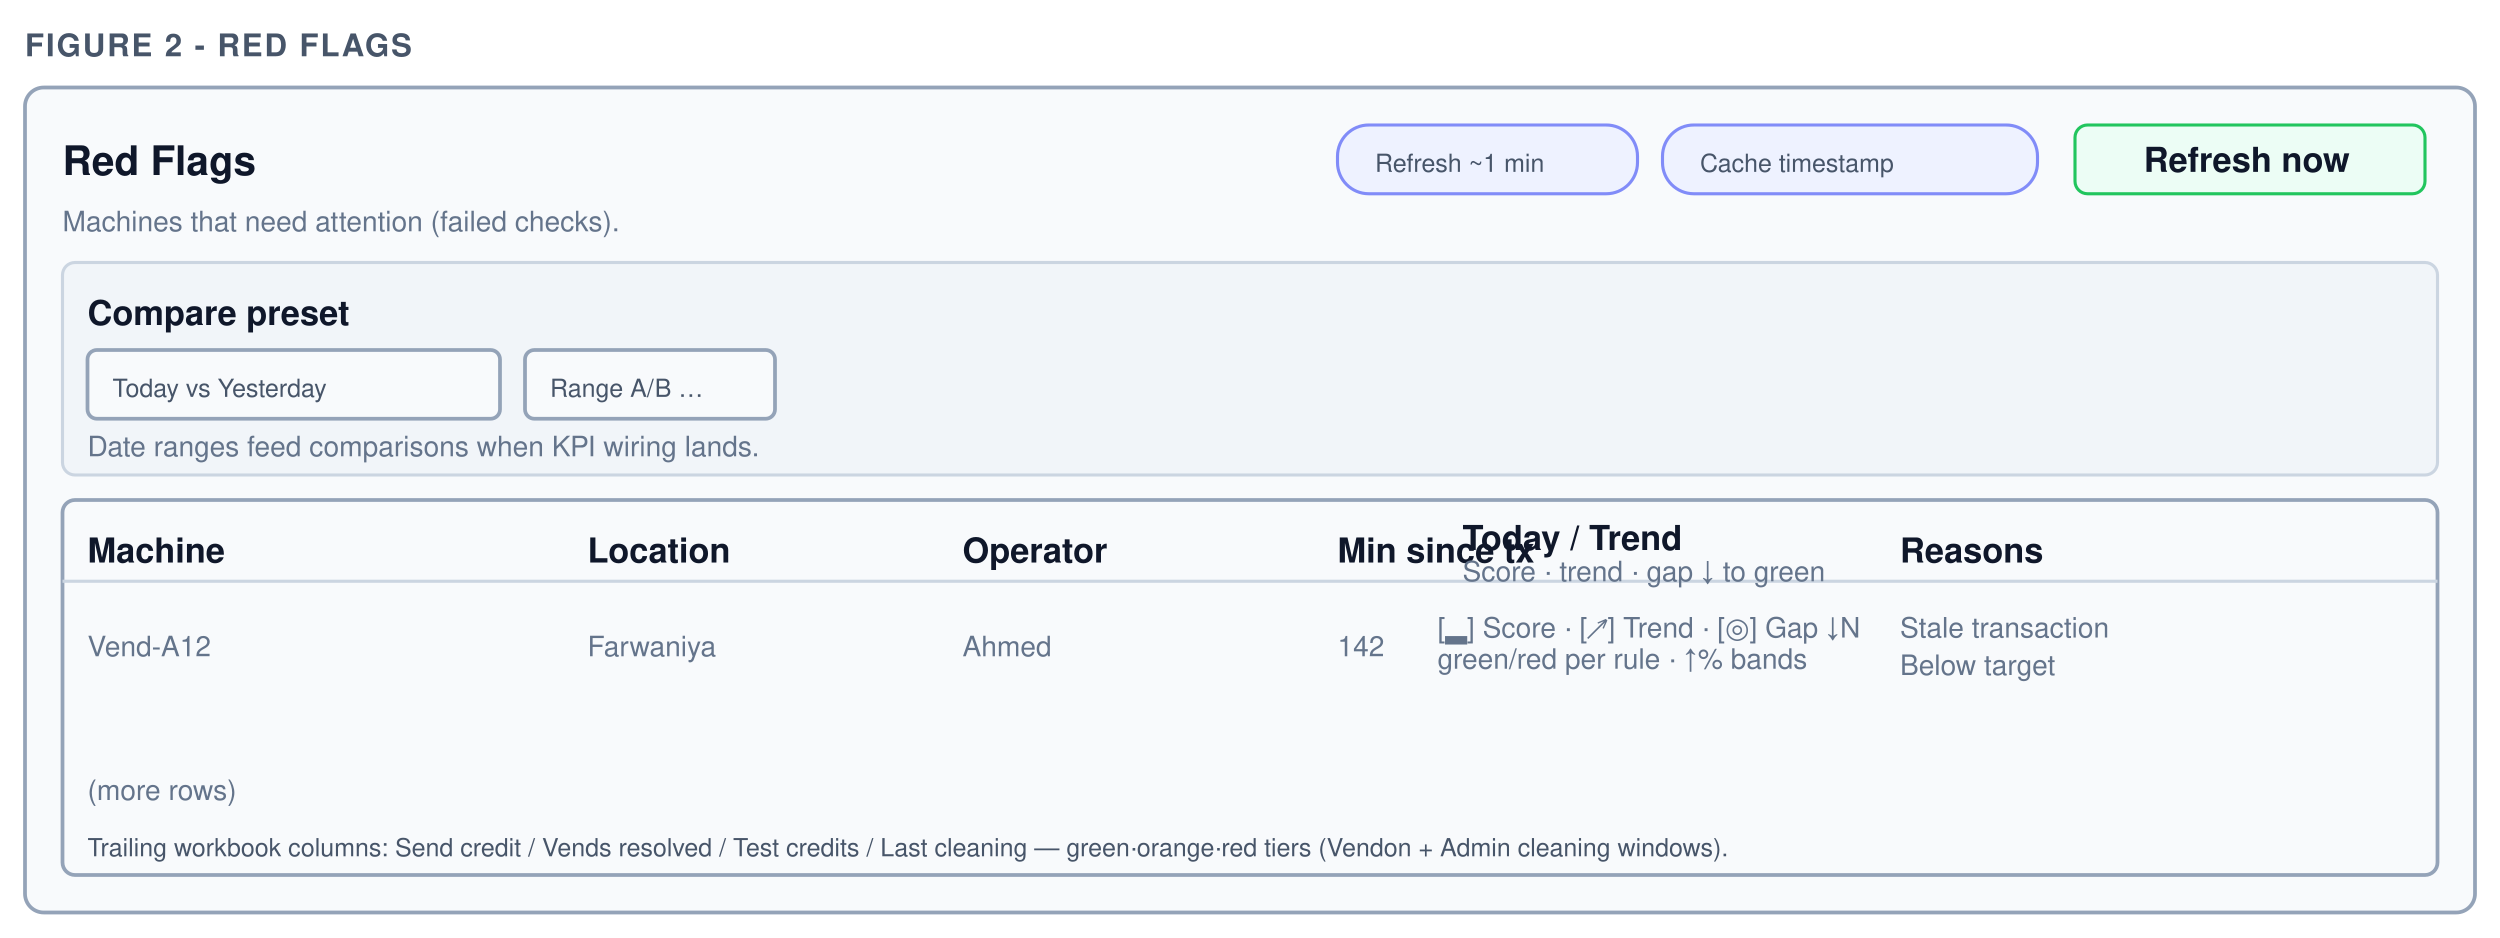
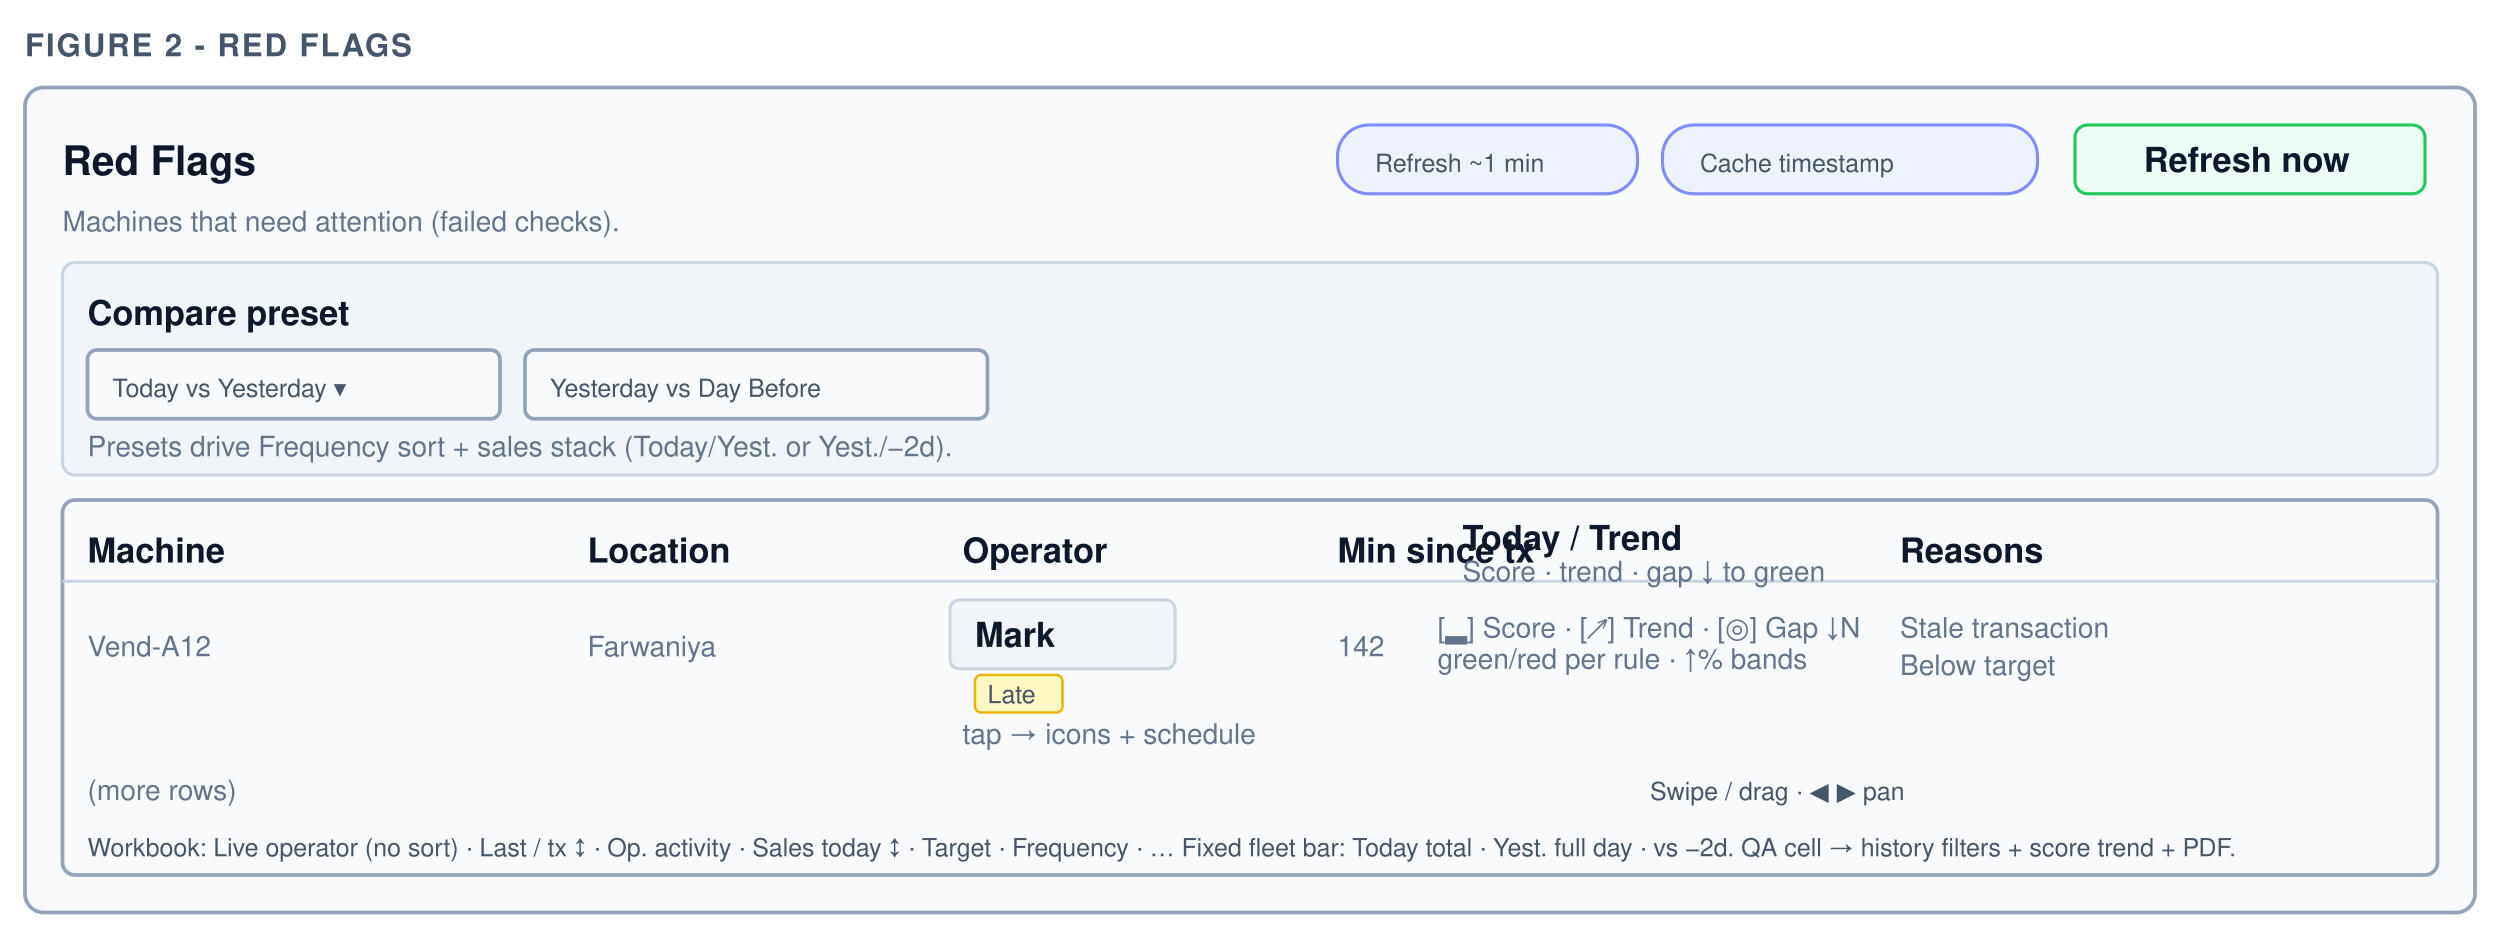
<svg xmlns="http://www.w3.org/2000/svg" width="800" height="300" viewBox="0 0 800 300" font-family="Segoe UI, Helvetica, Arial, sans-serif">
  <defs>
    <style>
      .box { fill: #f8fafc; stroke: #94a3b8; stroke-width: 1.2; }
      .boxMuted { fill: #f1f5f9; stroke: #cbd5e1; stroke-width: 1; }
      .label { fill: #0f172a; font-size: 11px; font-weight: 600; }
      .hint { fill: #64748b; font-size: 9px; }
      .title { fill: #0f172a; font-size: 13px; font-weight: 700; }
      .cap { fill: #475569; font-size: 10px; font-weight: 600; letter-spacing: 0.06em; }
      .pill { fill: #eef2ff; stroke: #818cf8; stroke-width: 1; }
      .btn { fill: #ecfdf5; stroke: #22c55e; stroke-width: 1; }
      .tiny { fill: #475569; font-size: 8px; }
    </style>
  </defs>
  <text x="8" y="18" class="cap">FIGURE 2 - RED FLAGS</text>
  <g transform="translate(8, 28)">
    <rect class="box" x="0" y="0" width="784" height="264" rx="6" />
    <text x="12" y="28" class="title">Red Flags</text>
    <text x="12" y="46" class="hint" font-size="8px">Machines that need attention (failed checks).</text>
    <rect class="pill" x="420" y="12" width="96" height="22" rx="10" />
    <text x="432" y="27" class="tiny">Refresh ~1 min</text>
    <rect class="pill" x="524" y="12" width="120" height="22" rx="10" />
    <text x="536" y="27" class="tiny">Cache timestamp</text>
    <rect class="btn" x="656" y="12" width="112" height="22" rx="4" />
    <text x="678" y="27" class="label" font-size="8px">Refresh now</text>
    <rect class="boxMuted" x="12" y="56" width="760" height="68" rx="4" />
    <text x="20" y="76" class="label" font-size="9px">Compare preset</text>
    <rect class="box" x="20" y="84" width="132" height="22" rx="3" />
-     <text x="28" y="99" class="tiny">Today vs Yesterday</text>
-     <rect class="box" x="160" y="84" width="80" height="22" rx="3" />
-     <text x="168" y="99" class="tiny">Range A/B …</text>
-     <text x="20" y="118" class="hint" font-size="8px">Date ranges feed comparisons when KPI wiring lands.</text>
+     <text x="28" y="99" class="tiny">Today vs Yesterday ▾</text>
+     <rect class="box" x="160" y="84" width="148" height="22" rx="3" />
+     <text x="168" y="99" class="tiny">Yesterday vs Day Before</text>
+     <text x="20" y="118" class="hint" font-size="8px">Presets drive Frequency sort + sales stack (Today/Yest. or Yest./−2d).</text>
    <rect class="box" x="12" y="132" width="760" height="120" rx="4" />
    <line x1="12" y1="158" x2="772" y2="158" stroke="#cbd5e1" />
    <text x="20" y="152" class="label" font-size="8px">Machine</text>
    <text x="180" y="152" class="label" font-size="8px">Location</text>
    <text x="300" y="152" class="label" font-size="8px">Operator</text>
    <text x="420" y="152" class="label" font-size="8px">Min since tx</text>
    <text x="460" y="148" class="label" font-size="7px">Today / Trend</text>
    <text x="460" y="158" class="hint" font-size="6px">Score · trend · gap ↓ to green</text>
    <text x="600" y="152" class="label" font-size="8px">Reasons</text>
    <text x="20" y="182" class="hint" font-size="8px">Vend-A12</text>
    <text x="180" y="182" class="hint" font-size="8px">Farwaniya</text>
-     <text x="300" y="182" class="hint" font-size="8px">Ahmed</text>
+     <rect class="boxMuted" x="296" y="164" width="72" height="22" rx="3" />
+     <text x="304" y="179" class="label" font-size="8px">Mark</text>
+     <rect x="304" y="188" width="28" height="12" rx="2" fill="#fef9c3" stroke="#eab308" stroke-width="0.8" />
+     <text x="308" y="197" class="tiny" font-size="6px">Late</text>
+     <text x="300" y="210" class="hint" font-size="6px">tap → icons + schedule</text>
    <text x="420" y="182" class="hint" font-size="8px">142</text>
    <text x="452" y="176" class="hint" font-size="6px">[▂] Score · [↗] Trend · [◎] Gap ↓N</text>
    <text x="452" y="186" class="hint" font-size="6px">green/red per rule · ↑% bands</text>
    <text x="600" y="176" class="hint" font-size="7px">Stale transaction</text>
    <text x="600" y="188" class="hint" font-size="7px">Below target</text>
    <text x="20" y="228" class="hint" font-size="8px">(more rows)</text>
-     <text x="20" y="246" class="tiny">Trailing workbook columns: Send credit / Vends resolved / Test credits / Last cleaning — green·orange·red tiers (Vendon + Admin cleaning windows).</text>
+     <text x="520" y="228" class="tiny">Swipe / drag · ◀ ▶ pan</text>
+     <text x="20" y="246" class="tiny">Workbook: Live operator (no sort) · Last / tx ↕ · Op. activity · Sales today ↕ · Target · Frequency · … Fixed fleet bar: Today total · Yest. full day · vs −2d. QA cell → history filters + score trend + PDF.</text>
  </g>
</svg>
